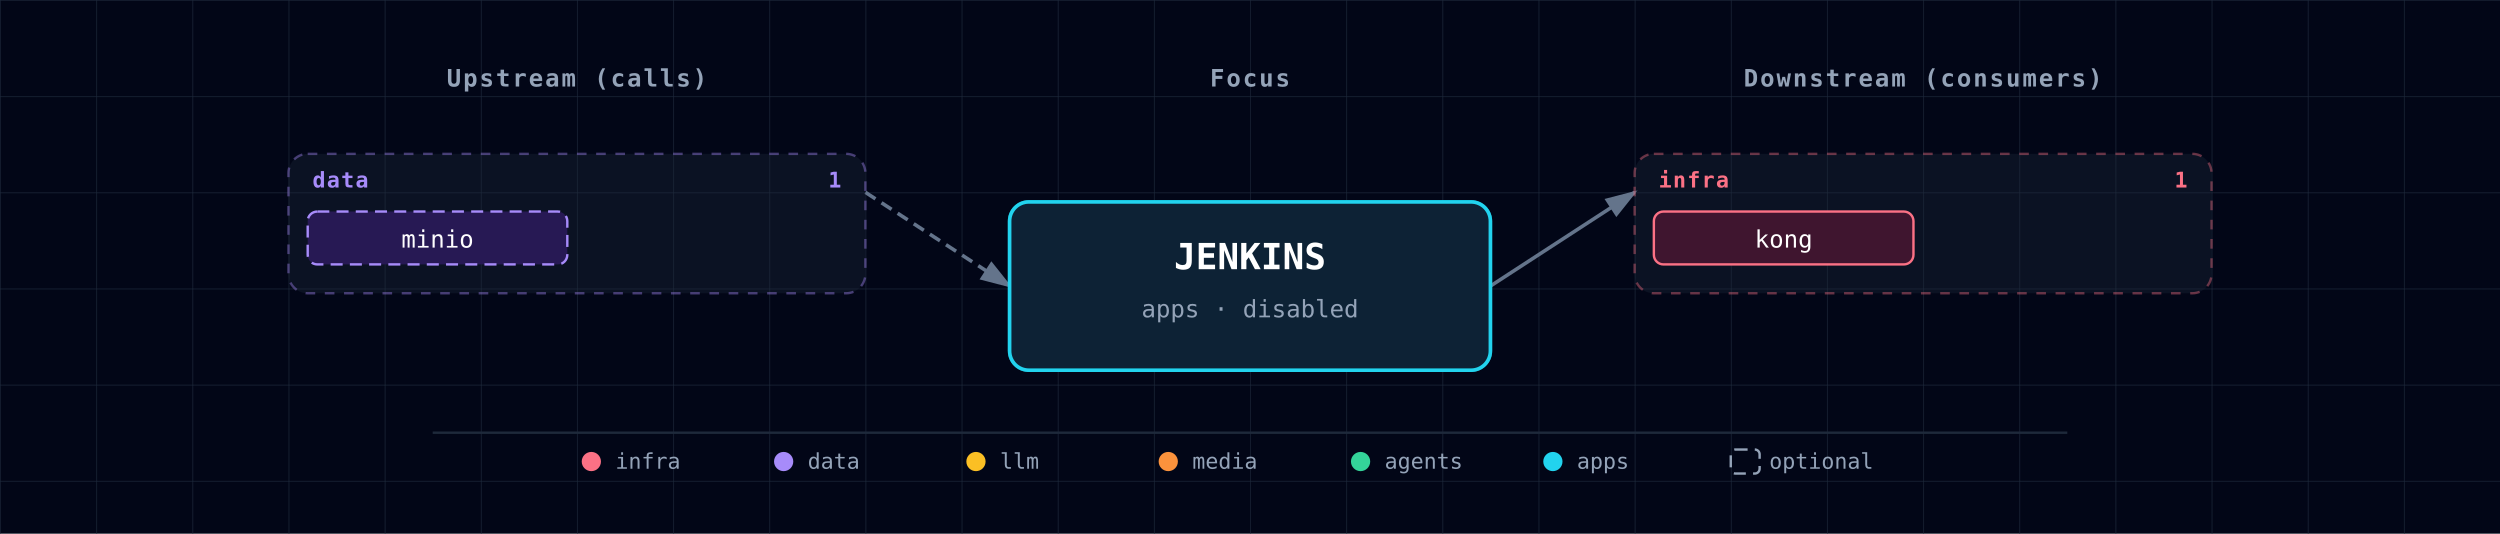
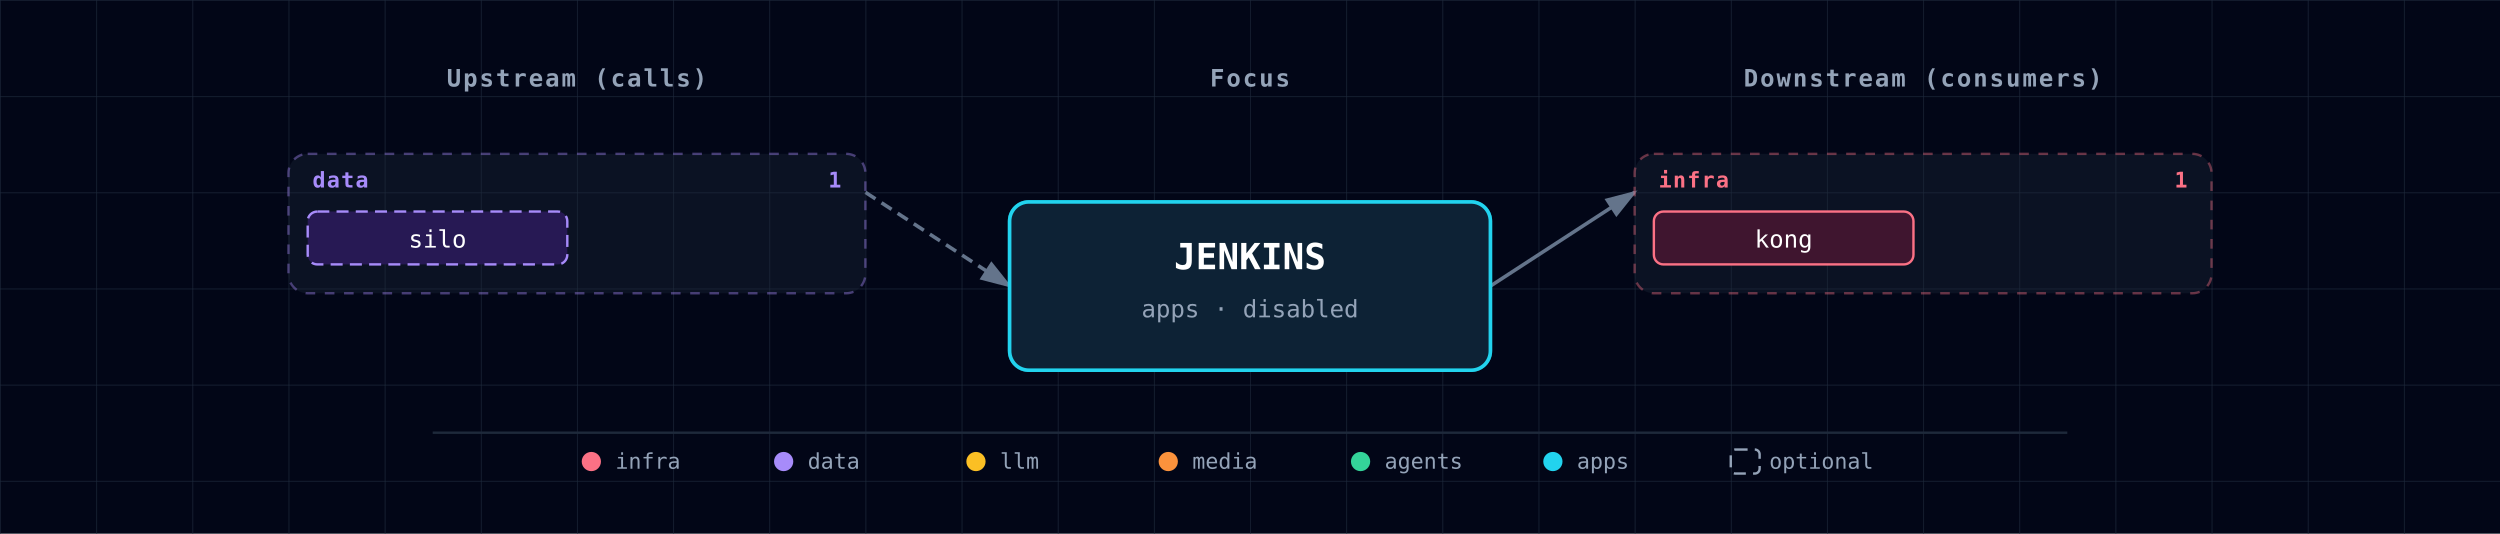
<svg xmlns="http://www.w3.org/2000/svg" viewBox="0 0 1040 222" font-family="'JetBrains Mono', 'Fira Code', Menlo, Consolas, monospace">
  <defs>
    <pattern id="grid" width="40" height="40" patternUnits="userSpaceOnUse">
      <path d="M 40 0 L 0 0 0 40" fill="none" stroke="#1e293b" stroke-width="0.5" />
    </pattern>
    <marker id="arrowhead" markerWidth="9" markerHeight="6" refX="8" refY="3" orient="auto">
      <polygon points="0 0, 9 3, 0 6" fill="#64748b" />
    </marker>
    <filter id="focus-glow" x="-50%" y="-50%" width="200%" height="200%">
      <feGaussianBlur in="SourceAlpha" stdDeviation="6" />
      <feFlood flood-color="#22d3ee" flood-opacity="0.6" />
      <feComposite in2="SourceAlpha" operator="in" />
      <feMerge>
        <feMergeNode />
        <feMergeNode in="SourceGraphic" />
      </feMerge>
    </filter>
  </defs>
  <rect width="1040" height="222" fill="#020617" />
  <rect width="1040" height="222" fill="url(#grid)" />
  <text x="240" y="36" fill="#94a3b8" font-size="10" font-weight="600" text-anchor="middle" letter-spacing="0.08em">Upstream (calls)</text>
  <text x="520" y="36" fill="#94a3b8" font-size="10" font-weight="600" text-anchor="middle" letter-spacing="0.08em">Focus</text>
  <text x="800" y="36" fill="#94a3b8" font-size="10" font-weight="600" text-anchor="middle" letter-spacing="0.08em">Downstream (consumers)</text>
  <line x1="360" y1="80" x2="420" y2="119" stroke="#64748b" stroke-width="1.5" stroke-dasharray="5,3" marker-end="url(#arrowhead)" />
  <line x1="620" y1="119" x2="680" y2="80" stroke="#64748b" stroke-width="1.5" marker-end="url(#arrowhead)" />
  <g>
    <g class="cluster">
      <rect x="120" y="64" width="240" height="58" rx="8" fill="rgba(30,41,59,0.35)" stroke="#a78bfa" stroke-width="1" stroke-dasharray="4,4" stroke-opacity="0.4" />
      <text x="130" y="78" fill="#a78bfa" font-size="9" font-weight="700" text-anchor="start" style="letter-spacing:0.06em;text-transform:uppercase;">data</text>
      <text x="350" y="78" fill="#a78bfa" font-size="9" font-weight="600" text-anchor="end">1</text>
    </g>
    <g>
      <rect x="128" y="88" width="108" height="22" rx="4" fill="#0f172a" />
      <rect x="128" y="88" width="108" height="22" rx="4" fill="rgba(76, 29, 149, 0.4)" stroke="#a78bfa" stroke-width="1" stroke-dasharray="5,3" />
-       <text x="182" y="103" fill="white" font-size="10" text-anchor="middle">minio</text>
+       <text x="182" y="103" fill="white" font-size="10" text-anchor="middle">silo</text>
    </g>
  </g>
  <g>
    <g class="cluster">
      <rect x="680" y="64" width="240" height="58" rx="8" fill="rgba(30,41,59,0.35)" stroke="#fb7185" stroke-width="1" stroke-dasharray="4,4" stroke-opacity="0.4" />
      <text x="690" y="78" fill="#fb7185" font-size="9" font-weight="700" text-anchor="start" style="letter-spacing:0.06em;text-transform:uppercase;">infra</text>
      <text x="910" y="78" fill="#fb7185" font-size="9" font-weight="600" text-anchor="end">1</text>
    </g>
    <g>
      <rect x="688" y="88" width="108" height="22" rx="4" fill="#0f172a" />
      <rect x="688" y="88" width="108" height="22" rx="4" fill="rgba(136, 19, 55, 0.4)" stroke="#fb7185" stroke-width="1" />
      <text x="742" y="103" fill="white" font-size="10" text-anchor="middle">kong</text>
    </g>
  </g>
  <g class="focus" filter="url(#focus-glow)">
    <rect x="420" y="84" width="200" height="70" rx="8" fill="#0f172a" />
    <rect x="420" y="84" width="200" height="70" rx="8" fill="rgba(8, 51, 68, 0.4)" stroke="#22d3ee" stroke-width="1.5" />
    <text x="520" y="112" fill="white" font-size="15" font-weight="700" text-anchor="middle">JENKINS</text>
    <text x="520" y="132" fill="#94a3b8" font-size="10" text-anchor="middle">apps · disabled</text>
  </g>
  <g class="legend">
    <line x1="180" y1="180" x2="860" y2="180" stroke="#1e293b" stroke-width="1" />
    <circle cx="246" cy="192" r="4" fill="#fb7185" />
    <text x="256" y="195" fill="#94a3b8" font-size="9" font-weight="400" text-anchor="start">infra</text>
    <circle cx="326" cy="192" r="4" fill="#a78bfa" />
    <text x="336" y="195" fill="#94a3b8" font-size="9" font-weight="400" text-anchor="start">data</text>
    <circle cx="406" cy="192" r="4" fill="#fbbf24" />
    <text x="416" y="195" fill="#94a3b8" font-size="9" font-weight="400" text-anchor="start">llm</text>
    <circle cx="486" cy="192" r="4" fill="#fb923c" />
    <text x="496" y="195" fill="#94a3b8" font-size="9" font-weight="400" text-anchor="start">media</text>
    <circle cx="566" cy="192" r="4" fill="#34d399" />
    <text x="576" y="195" fill="#94a3b8" font-size="9" font-weight="400" text-anchor="start">agents</text>
    <circle cx="646" cy="192" r="4" fill="#22d3ee" />
    <text x="656" y="195" fill="#94a3b8" font-size="9" font-weight="400" text-anchor="start">apps</text>
    <rect x="720" y="187" width="12" height="10" rx="2" fill="none" stroke="#94a3b8" stroke-width="1" stroke-dasharray="5,3" />
    <text x="736" y="195" fill="#94a3b8" font-size="9" font-weight="400" text-anchor="start">optional</text>
  </g>
</svg>
